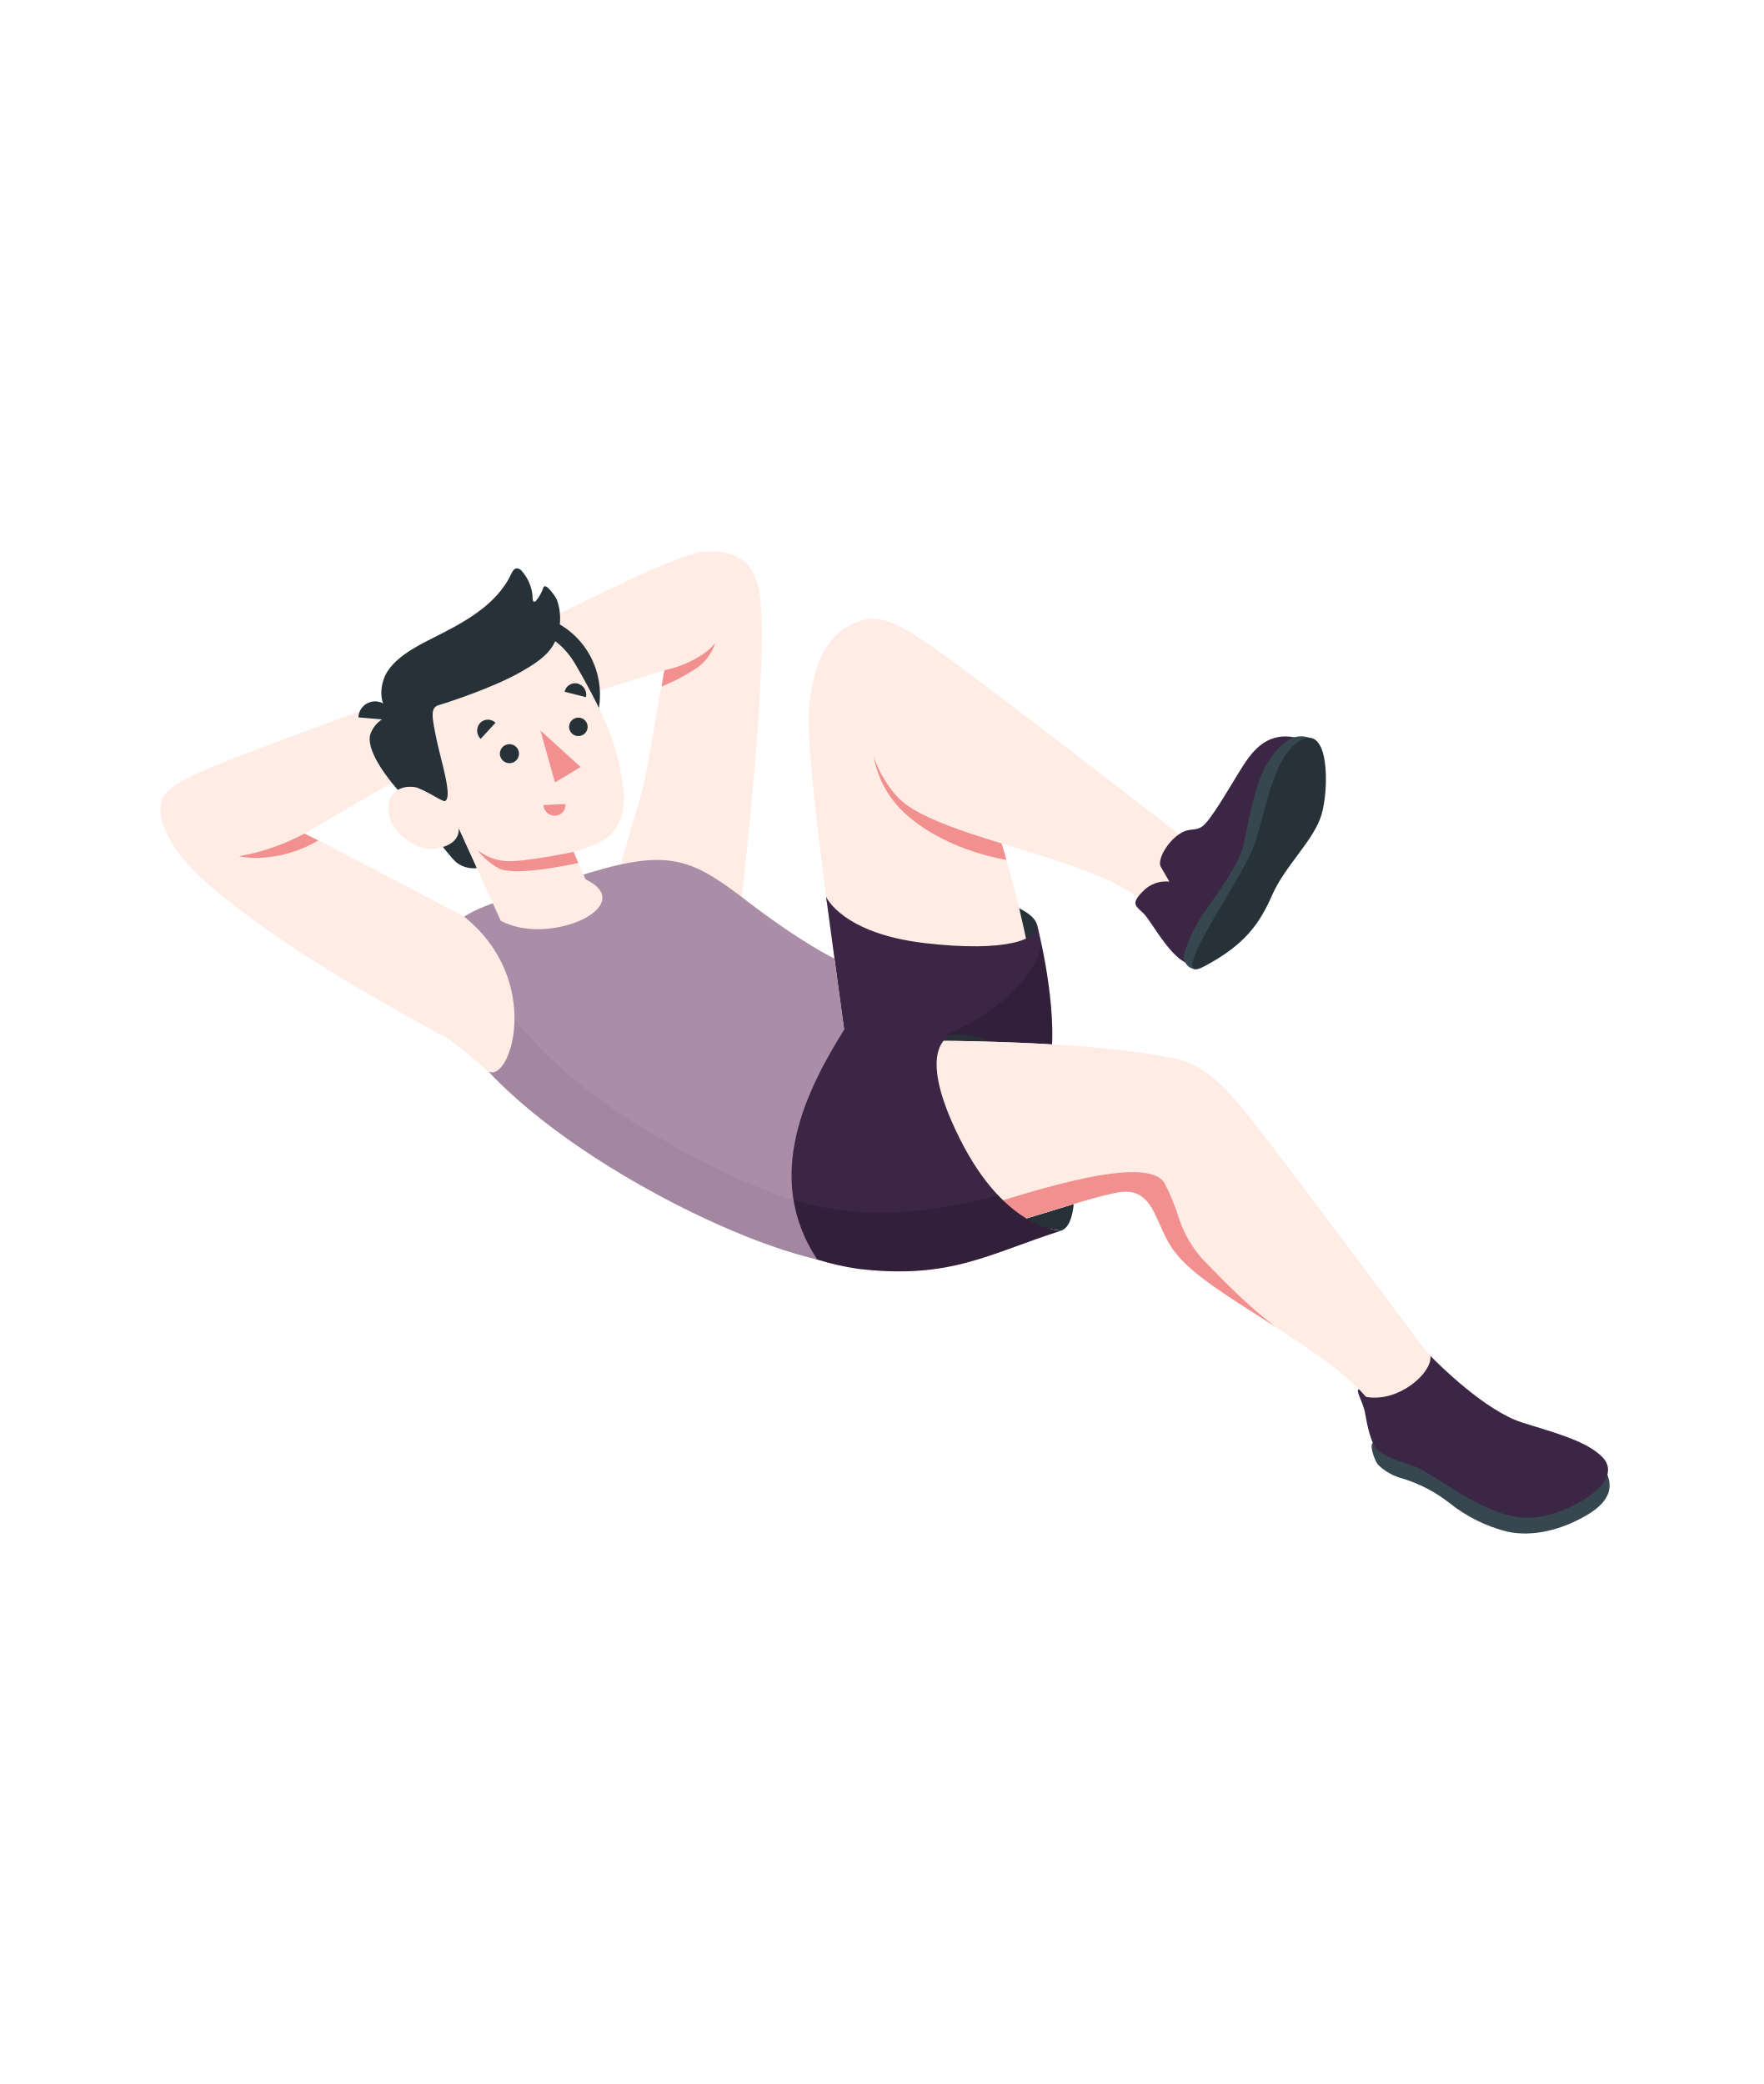
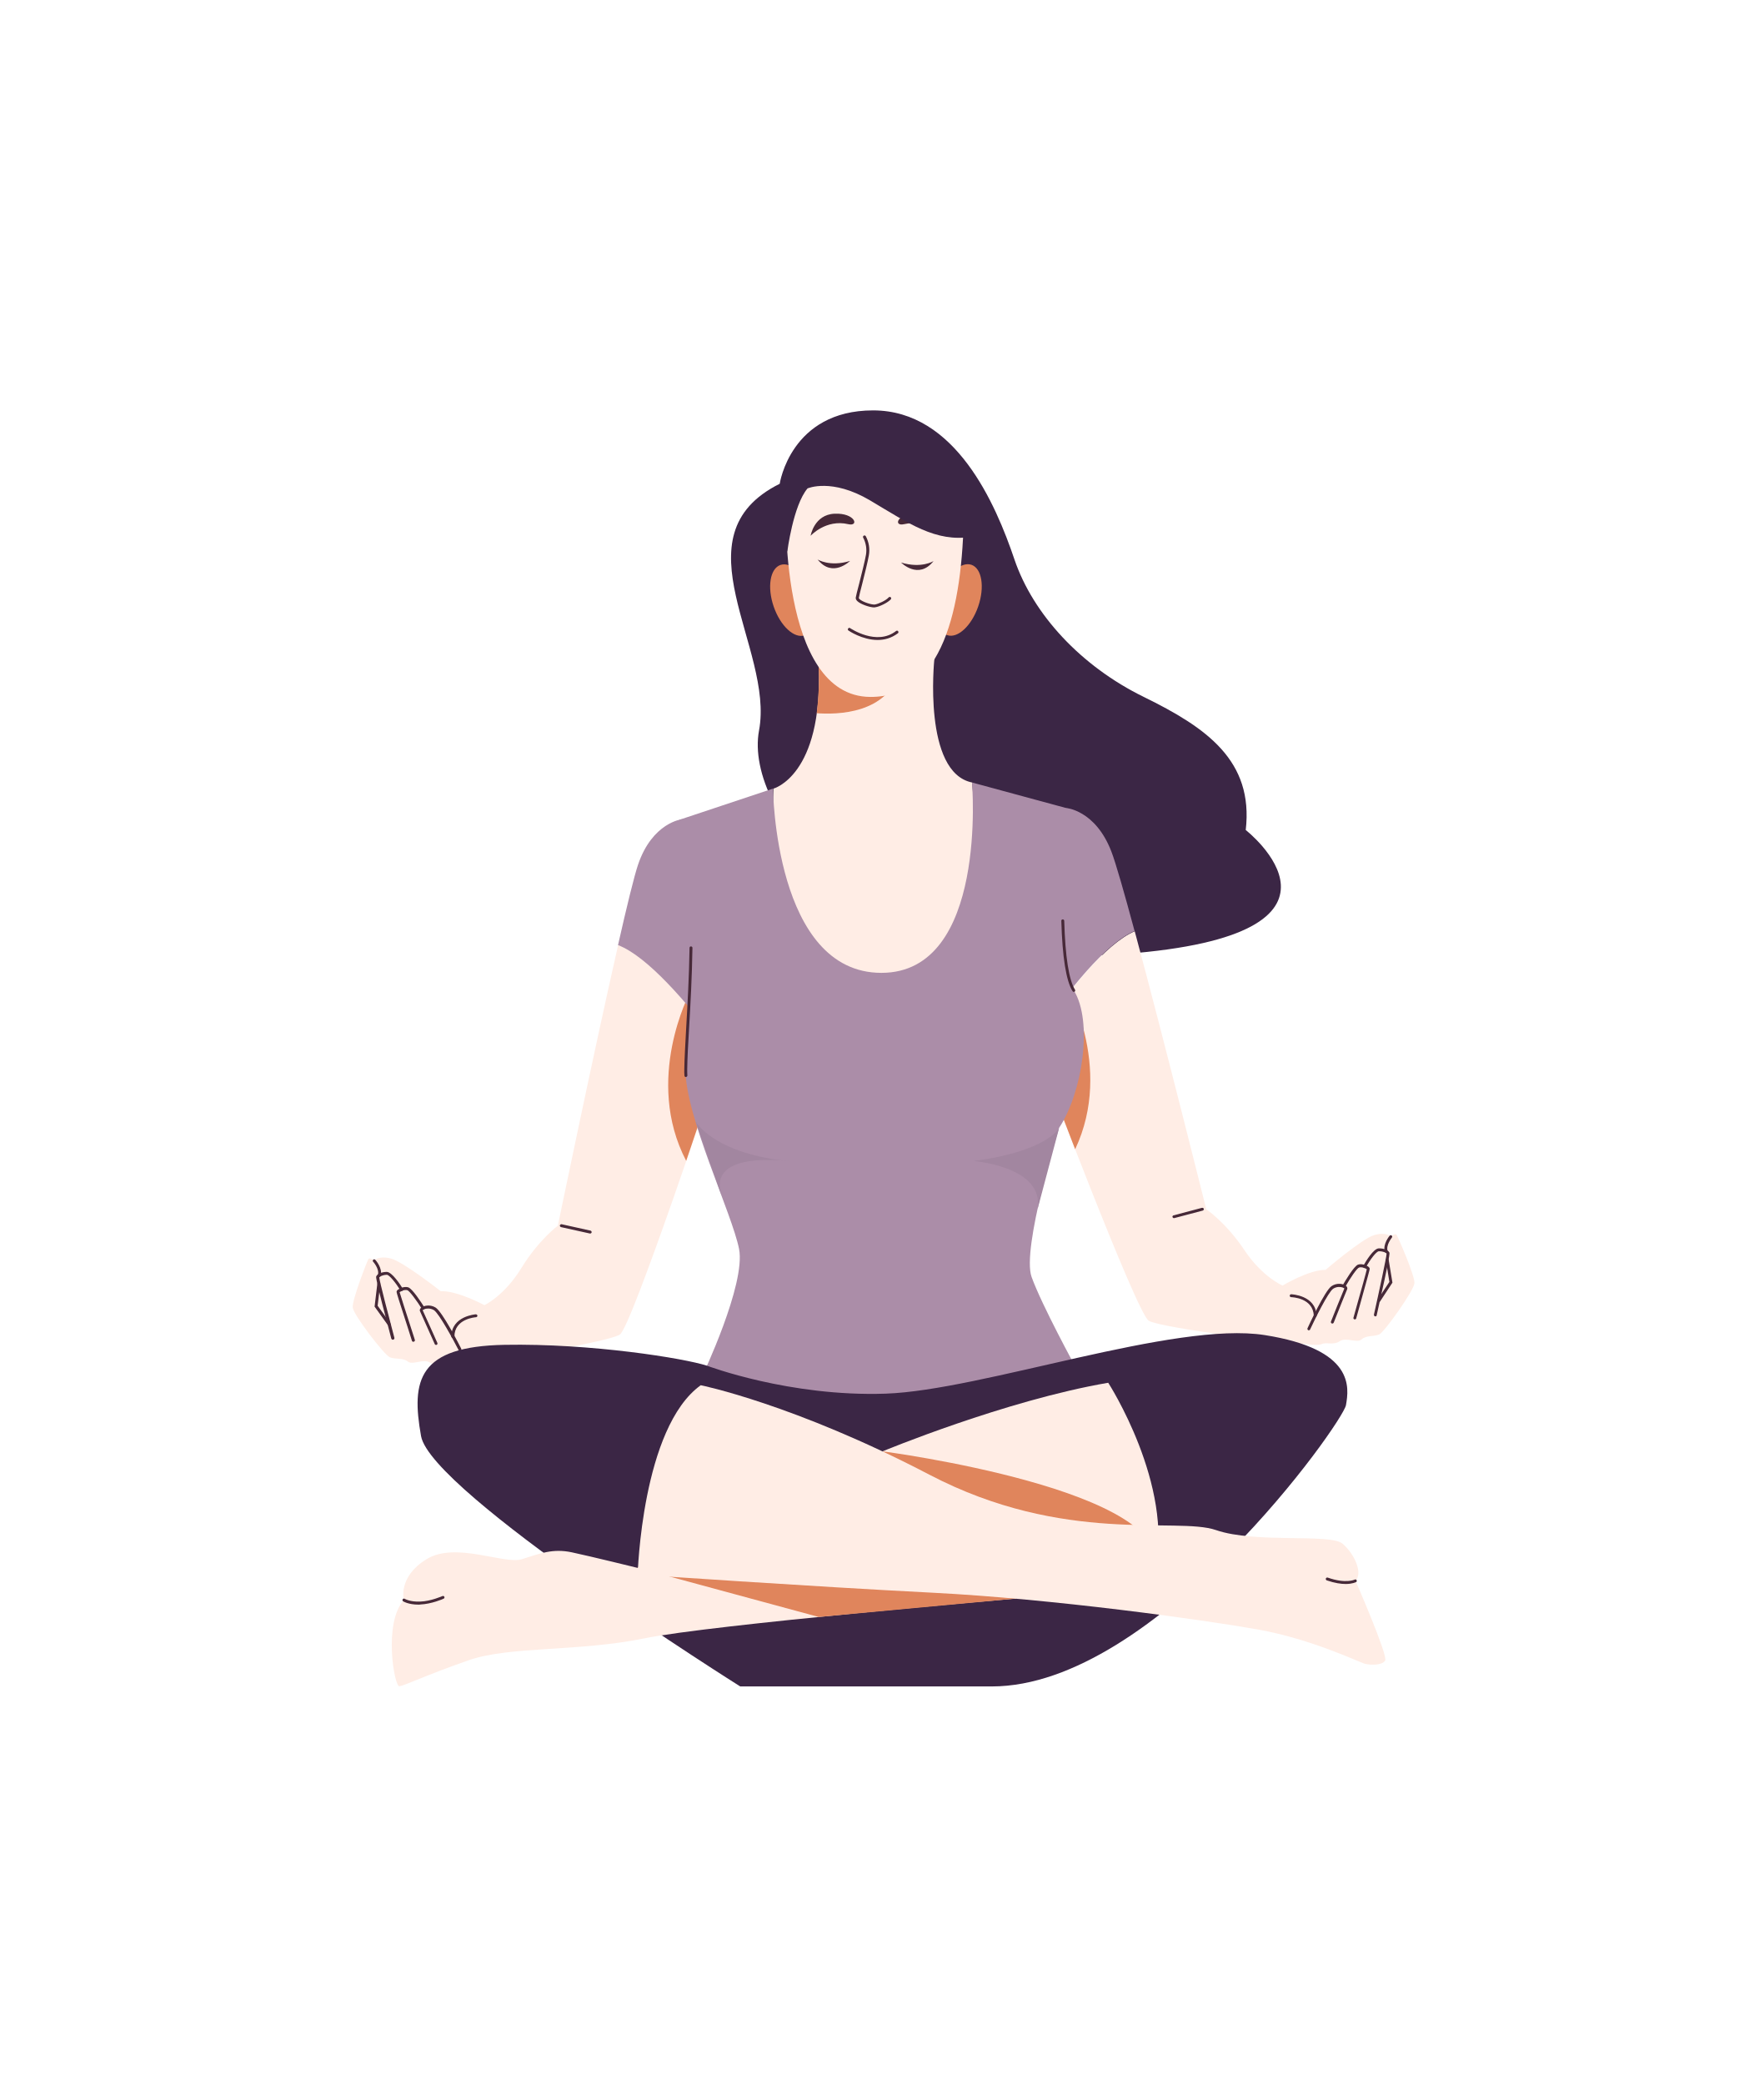
<svg xmlns="http://www.w3.org/2000/svg" width="275" height="325" viewBox="0 0 275 325" fill="none">
-   <path d="M115.082 144.908C115.082 144.908 119.684 107.76 118.645 94.193C118.112 87.234 114.722 85.66 109.54 86.057C104.359 86.454 74.727 102.098 74.727 102.098L78.949 112.218L103.593 104.519C103.593 104.519 101.082 118.972 100.502 121.717C99.923 124.462 98.711 128.16 97.745 131.474C97.272 133.107 96.613 135.224 96.613 136.249C96.626 138.67 115.082 144.908 115.082 144.908Z" fill="#FFEDE5" />
-   <path d="M103.593 104.519C107.029 103.857 110.459 101.84 111.538 100.232C110.984 102.04 109.761 103.572 108.115 104.519C106.548 105.522 104.889 106.375 103.16 107.065L103.593 104.519Z" fill="#F28F8F" />
-   <path d="M161.731 144.247C161.218 142.355 157.875 140.364 147.911 138.704C137.947 137.043 128.882 138.704 128.829 139.874C128.776 141.045 131.287 148.87 142.776 150.299C154.265 151.728 162.784 148.401 161.731 144.247Z" fill="#263238" />
-   <path d="M131.76 160.328C131.76 160.328 125.266 118.497 126.199 109.957C127.164 101.133 130.534 97.038 136.189 96.463C143.576 100.723 147.512 110.903 152.234 120.937C156.956 130.972 162.071 152.496 162.345 162.782C162.618 173.068 154.425 180.397 145.147 181.733C135.869 183.07 131.76 160.328 131.76 160.328Z" fill="#FFEDE5" />
-   <path d="M141.964 127.578C138.967 125.186 136.942 121.798 136.262 118.04L145.553 114.825L151.821 120.005L152.007 120.408C152.087 120.58 152.167 120.752 152.254 120.924C152.434 121.308 152.614 121.711 152.793 122.121C152.84 122.24 152.893 122.359 152.947 122.485C153.086 122.803 153.22 123.147 153.359 123.477L153.499 123.821C153.686 124.278 153.866 124.747 154.052 125.23C154.232 125.713 154.412 126.209 154.592 126.712C154.632 126.824 154.672 126.93 154.705 127.036L155.184 128.425C155.184 128.491 155.231 128.564 155.258 128.63C155.631 129.755 156.004 130.919 156.363 132.109L156.423 132.301C156.603 132.89 156.776 133.485 156.949 134.087C156.949 134.087 148.318 132.857 141.964 127.578Z" fill="#F28F8F" />
-   <path d="M134.231 96.821C137.761 95.438 142.057 98.673 144.328 100.128C148.944 103.065 177.164 124.907 183.745 130.027C185.17 130.886 186.622 131.713 188.1 132.494L180.348 144.533C179.711 142.803 178.715 141.225 177.424 139.902C170.39 134.915 156.777 132.196 148.012 128.809C141.191 126.164 139.766 124.682 137.468 120.812C135.71 117.75 129.362 99.109 134.231 96.821Z" fill="#FFEDE5" />
-   <path d="M131.62 160.559L128.829 139.875C128.829 139.875 131.333 145.577 144.228 147.078C157.122 148.58 162.058 146.417 161.731 144.247C161.731 144.247 165.102 157.199 163.796 165.613C162.491 174.027 149.55 182.99 149.55 182.99L131.62 160.559Z" fill="#3B2645" />
-   <path opacity="0.15" d="M137.328 163.39C136.142 163.39 135.03 163.463 133.998 163.529L148.331 181.435H151.661C155.377 178.505 162.83 171.917 163.803 165.633C164.762 159.461 163.203 150.862 162.304 146.708C162.817 151.484 152.061 163.079 137.328 163.39Z" fill="black" />
-   <path d="M201.881 114.99C197.218 114.13 195.054 117.471 193.335 120.229C191.617 122.987 188.74 128.048 187.454 128.901C186.169 129.754 185.456 128.901 183.624 130.27C181.793 131.64 180.454 134.239 181.02 135.185L182.352 137.487C181.584 137.403 180.807 137.501 180.084 137.771C179.361 138.041 178.712 138.476 178.189 139.041C176.191 141.026 177.23 141.357 178.356 142.481C179.482 143.606 182.126 148.686 184.777 150.068C184.777 150.068 191.917 147.945 197.092 139.901C202.267 131.858 201.881 114.99 201.881 114.99Z" fill="#3B2645" />
-   <path d="M186.248 151.133C185.975 151.085 185.715 150.981 185.485 150.827C185.255 150.674 185.059 150.474 184.91 150.241C184.762 150.009 184.664 149.748 184.622 149.475C184.581 149.203 184.597 148.925 184.67 148.659C185.459 146.179 186.644 143.84 188.18 141.734C189.972 139.207 193.328 134.457 193.895 131.858C194.461 129.258 195.68 121.975 197.671 118.926C199.663 115.877 201.707 114.117 204.331 115.103C206.956 116.088 198.67 135.608 196.239 138.916C193.808 142.223 186.248 151.133 186.248 151.133Z" fill="#37474F" />
-   <path d="M187.78 150.71C194.341 147.237 196.499 143.864 198.437 139.465C200.375 135.066 204.904 131.011 206.076 127.062C207.249 123.113 207.369 112.986 202.859 115.44C198.35 117.894 197.411 126.95 195.433 132.182C193.455 137.414 181.346 154.13 187.78 150.71Z" fill="#263238" />
-   <path d="M148.351 161.406C151.348 160.949 157.109 162.18 162.338 169.429C167.952 177.215 168.998 190.802 165.475 191.92C165.475 191.92 157.309 190.967 151.701 188.05C146.093 185.133 136.668 165.428 148.351 161.406Z" fill="#263238" />
-   <path d="M244.127 226.231C235.429 222.837 228.309 217.003 222.148 210.481C217.193 203.8 195.959 175.191 192.276 171.163C190.944 169.734 187.787 166.056 183.411 165.137C167.919 161.83 139.233 162.319 139.233 162.319L128.203 160.474L106.224 181.019C109.254 184.227 113.057 187.025 118.619 189.903C124.18 192.78 130.194 194.87 138.307 194.189C154.545 192.826 164.282 188.269 172.974 186.251C175.492 185.669 178.103 185.133 180.081 189.235C182.059 193.336 182.219 195.393 188.073 199.752C195.58 205.348 207.975 211.606 213.383 218.273C214.274 219.908 214.805 221.711 214.941 223.565C215.454 230.596 221.395 229.214 226.184 232.27C228.795 233.937 230.733 235.961 233.877 236.649C236.739 237.234 239.697 237.18 242.535 236.49C245.093 235.888 248.756 234.056 250.015 231.582C251.667 228.288 246.632 227.203 244.127 226.231Z" fill="#FFEDE5" />
-   <path d="M244.127 226.231C235.429 222.837 228.309 217.003 222.148 210.481C217.193 203.8 195.959 175.191 192.276 171.163C190.944 169.734 187.787 166.056 183.411 165.137C167.919 161.83 139.233 162.319 139.233 162.319L128.203 160.474L106.224 181.019C109.254 184.227 113.057 187.025 118.619 189.903C124.18 192.78 130.194 194.87 138.307 194.189C154.545 192.826 164.282 188.269 172.974 186.251C175.492 185.669 178.103 185.133 180.081 189.235C182.059 193.336 182.219 195.393 188.073 199.752C195.58 205.348 207.975 211.606 213.383 218.273C214.274 219.908 214.805 221.711 214.941 223.565C215.454 230.596 221.395 229.214 226.184 232.27C228.795 233.937 230.733 235.961 233.877 236.649C236.739 237.234 239.697 237.18 242.535 236.49C245.093 235.888 248.756 234.056 250.015 231.582C251.667 228.288 246.632 227.203 244.127 226.231Z" fill="#FFEDE5" />
-   <path d="M187.574 196.418C185.925 194.602 184.673 192.467 183.897 190.147C183.301 188.207 182.534 186.324 181.606 184.518C178.902 179.887 160.959 185.794 153.013 188.215C152.567 188.877 150.702 190.861 150.036 192.515C159.66 190.564 166.587 187.726 172.961 186.244C175.478 185.662 178.089 185.126 180.067 189.227C182.046 193.328 182.205 195.386 188.06 199.745C191.11 202.02 194.967 204.375 198.836 206.882C194.514 203.548 191.257 200.208 187.574 196.418Z" fill="#F28F8F" />
-   <path d="M129.908 160.474C129.908 160.474 145.673 161.241 148.351 161.433C148.351 161.433 142.416 163.02 149.636 177.513C156.856 192.006 165.481 191.927 165.481 191.927C154.159 195.525 148.278 199.567 133.844 197.88C116.641 195.413 106.21 182.62 106.21 182.62L129.908 160.474Z" fill="#3B2645" />
-   <path opacity="0.15" d="M165.441 191.926C165.311 191.935 165.179 191.935 165.048 191.926V191.926C163.763 191.781 159.94 190.947 155.657 186.416C152.258 187.317 148.809 188.022 145.327 188.527C132.459 190.398 122.808 188.143 108.428 180.529L106.21 182.606C111.917 188.998 119.238 193.761 127.417 196.405V196.405C127.917 196.557 128.43 196.709 128.949 196.848C129.435 196.974 129.928 197.099 130.421 197.212L130.554 197.245C131.007 197.351 131.473 197.443 131.94 197.536L132.186 197.582C132.732 197.688 133.278 197.781 133.838 197.86C134.744 197.966 135.609 198.045 136.449 198.111C137.288 198.177 138.094 198.21 138.88 198.237H140.032C140.412 198.237 140.785 198.237 141.151 198.237C142.25 198.237 143.296 198.151 144.301 198.052C144.967 197.986 145.62 197.906 146.259 197.814C147.799 197.582 149.325 197.264 150.828 196.861C151.415 196.702 151.994 196.537 152.567 196.358C154.012 195.922 155.437 195.432 156.903 194.903L158.681 194.242C160.786 193.474 162.997 192.667 165.475 191.88L165.441 191.926Z" fill="black" />
-   <path d="M77.191 140.741C70.784 142.951 64.729 146.814 69.864 158.118C77.191 174.443 110.4 192.568 127.45 196.417C118.792 183.406 125.998 169.615 131.653 160.559L130.128 149.499C130.128 149.499 125.013 147.058 116.54 140.556C108.068 134.054 104.552 132.288 91.944 136.098C83.278 138.717 77.191 140.741 77.191 140.741Z" fill="#AB8DA8" />
-   <path opacity="0.05" d="M103.147 177.639C85.71 167.717 80.228 158.879 73.388 150.393L68.912 155.817C69.032 156.167 69.165 156.524 69.312 156.895C69.309 156.915 69.309 156.935 69.312 156.954C69.458 157.331 69.625 157.722 69.805 158.119C73.055 165.262 81.214 172.75 90.805 179.266C92.137 180.192 93.576 181.098 94.988 181.978C95.7 182.421 96.413 182.858 97.132 183.301C102.01 186.201 107.059 188.808 112.251 191.106C117.123 193.34 122.197 195.112 127.404 196.398C125.507 193.599 124.24 190.427 123.687 187.098C117.626 185.285 111.126 182.183 103.147 177.639Z" fill="black" />
-   <path d="M72.382 142.958C72.382 142.958 50.876 131.541 47.472 130L66.294 119.026L62.298 108.727C62.298 108.727 34.325 118.603 28.996 121.441C26.206 122.942 25 124.179 25 126.309C25 129.861 28.404 134.465 33.119 138.454C43.143 146.94 56.743 154.845 69.991 162.068C73.028 164.304 76.185 167.115 76.185 167.115C79.669 168.848 84.737 152.854 72.382 142.958Z" fill="#FFEDE5" />
-   <path d="M92.517 103.275C91.173 100.178 88.646 97.737 85.491 96.491C82.336 95.244 78.811 95.293 75.692 96.627C72.574 97.961 70.117 100.471 68.861 103.605C67.606 106.738 67.655 110.239 68.999 113.336C69.085 113.548 69.192 113.74 69.292 113.938L66.042 120.963L61.239 112.172C61.241 111.479 60.984 110.811 60.518 110.296C60.051 109.782 59.409 109.458 58.715 109.387C58.363 109.357 58.009 109.399 57.674 109.509C57.339 109.619 57.03 109.796 56.766 110.029C56.502 110.262 56.288 110.545 56.138 110.862C55.987 111.18 55.903 111.524 55.891 111.874L59.561 112.192C58.756 112.722 58.138 113.49 57.796 114.388C56.923 116.65 59.961 121.261 64.03 125.309C64.03 125.309 69.791 133.385 71.19 134.516C72.091 135.198 73.221 135.51 74.347 135.39L74.693 119.514C77.033 120.768 79.707 121.267 82.345 120.942C84.983 120.617 87.454 119.484 89.414 117.701C91.374 115.917 92.726 113.572 93.282 110.99C93.838 108.408 93.57 105.719 92.517 103.295V103.275Z" fill="#263238" />
-   <path d="M68.872 123.702C68.339 124.437 66.714 123.504 65.428 122.962C64.143 122.419 60.7 122.399 60.566 126.044C60.433 129.689 64.942 132.659 67.533 132.388C71.996 131.931 71.529 129.173 71.529 129.173L78.083 143.586C85.669 147.714 99.79 141.218 91.317 137.137L89.446 132.857C91.065 132.425 92.629 131.81 94.108 131.025C96.772 129.345 97.645 126.302 97.172 122.816C96.419 117.227 95.174 112.967 89.752 103.633C83.758 93.433 71.103 98.712 66.161 105.876C61.219 113.039 68.872 123.702 68.872 123.702Z" fill="#FFEDE5" />
-   <path d="M69.399 124.926C69.039 125.091 66.675 123.411 65.403 122.981C63.678 122.392 60.873 111.551 60.873 111.551C60.873 111.551 58.582 109.533 59.841 105.895C60.873 102.912 64.683 100.914 67.321 99.591C72.076 97.204 77.398 94.485 79.729 89.484C79.915 89.087 80.182 88.638 80.621 88.631C80.758 88.643 80.891 88.682 81.012 88.746C81.133 88.809 81.24 88.896 81.328 89.001C82.426 90.225 83.045 91.8 83.073 93.44C83.073 93.592 83.119 93.784 83.272 93.83C83.426 93.876 83.539 93.751 83.632 93.638C84.116 93.05 84.484 92.377 84.718 91.654C85.037 90.668 86.716 93.175 86.836 93.519C87.228 94.607 87.398 95.763 87.334 96.917C87.27 98.071 86.973 99.201 86.463 100.24C85.424 102.31 83.286 103.593 81.328 104.725C76.965 107.251 69.505 109.659 68.466 109.944C67.054 110.334 67.327 111.743 68.127 115.559C68.859 118.933 70.604 124.364 69.399 124.926Z" fill="#263238" />
-   <path d="M89.446 132.857C89.446 132.857 81.653 134.491 78.883 134.286C77.257 134.169 75.706 133.564 74.434 132.553C75.338 133.719 76.471 134.691 77.764 135.41C80.321 136.799 90.179 134.583 90.179 134.583L89.446 132.857Z" fill="#F28F8F" />
-   <path d="M77.271 112.715L74.953 115.229C74.619 114.907 74.424 114.468 74.407 114.006C74.391 113.544 74.556 113.093 74.866 112.748C75.02 112.587 75.206 112.458 75.411 112.368C75.616 112.279 75.837 112.231 76.061 112.228C76.285 112.225 76.508 112.267 76.716 112.35C76.923 112.434 77.112 112.558 77.271 112.715V112.715Z" fill="#263238" />
-   <path d="M84.737 125.554L88.167 125.395C88.188 125.619 88.164 125.845 88.095 126.059C88.025 126.274 87.914 126.472 87.766 126.643C87.618 126.813 87.437 126.952 87.233 127.051C87.03 127.151 86.808 127.208 86.582 127.221C86.117 127.234 85.665 127.067 85.322 126.757C84.978 126.446 84.768 126.015 84.737 125.554V125.554Z" fill="#F28F8F" />
-   <path d="M91.378 108.726L88.047 107.879C88.093 107.659 88.183 107.45 88.311 107.266C88.44 107.081 88.606 106.924 88.798 106.805C88.99 106.685 89.204 106.606 89.427 106.571C89.651 106.536 89.879 106.547 90.099 106.603C90.544 106.729 90.924 107.018 91.162 107.413C91.399 107.807 91.477 108.277 91.378 108.726V108.726Z" fill="#263238" />
-   <path d="M84.271 113.906L86.542 122.022L90.538 119.614L84.271 113.906Z" fill="#F28F8F" />
-   <path d="M77.95 117.544C77.951 117.837 78.04 118.123 78.205 118.365C78.37 118.608 78.603 118.797 78.876 118.908C79.148 119.019 79.448 119.048 79.737 118.99C80.026 118.932 80.291 118.79 80.499 118.583C80.707 118.375 80.849 118.111 80.906 117.824C80.963 117.537 80.933 117.239 80.82 116.969C80.707 116.698 80.516 116.467 80.27 116.305C80.025 116.142 79.737 116.056 79.442 116.056C79.246 116.056 79.051 116.094 78.87 116.169C78.688 116.244 78.523 116.354 78.385 116.492C78.246 116.63 78.136 116.794 78.062 116.975C77.987 117.155 77.949 117.349 77.95 117.544V117.544Z" fill="#263238" />
-   <path d="M88.747 113.344C88.745 113.629 88.829 113.907 88.987 114.144C89.146 114.381 89.371 114.566 89.636 114.676C89.9 114.785 90.191 114.814 90.472 114.759C90.753 114.704 91.011 114.567 91.214 114.366C91.416 114.165 91.554 113.908 91.61 113.629C91.665 113.35 91.636 113.061 91.526 112.799C91.416 112.536 91.229 112.312 90.991 112.155C90.752 111.997 90.472 111.914 90.185 111.916C89.804 111.917 89.439 112.068 89.17 112.336C88.9 112.604 88.748 112.966 88.747 113.344V113.344Z" fill="#263238" />
-   <path d="M214.076 225.04C213.51 225.423 214.389 227.844 214.902 228.44C215.97 229.471 217.29 230.209 218.732 230.583C221.354 231.38 223.804 232.654 225.958 234.34C228.615 236.476 231.705 238.017 235.016 238.858C238.946 239.724 243.488 238.62 247.451 236.285C251.607 233.844 251.221 231.502 250.655 229.941L214.076 225.04Z" fill="#37474F" />
-   <path d="M223.067 211.454C224.399 212.856 231.646 219.973 237.207 221.786C241.637 223.228 247.398 224.604 249.922 227.283C252.546 230.074 248.637 233.646 243.262 235.697C237.654 237.827 233.844 236.107 230.121 234.248C227.503 232.925 223.647 230.279 221.709 229.214C219.77 228.149 216.181 227.567 214.682 225.986C213.856 225.113 213.263 222.679 212.904 220.542C212.577 218.558 211.259 216.765 211.931 216.659L213.023 217.843C218.085 218.77 223.36 214.126 223.067 211.454Z" fill="#3B2645" />
-   <path d="M47.472 129.999C44.28 131.711 40.833 132.906 37.262 133.537C37.262 133.537 42.916 134.946 49.643 131.077L47.472 129.999Z" fill="#F28F8F" />
+   <path d="M121.59 75.443C121.59 75.443 123.271 64 136.151 64C149.032 64 155.279 78.638 158.187 87.227C161.095 95.815 168.592 103.904 178.36 108.685C188.128 113.467 195.511 118.611 194.262 129.442C194.262 129.442 215.162 145.757 175.339 148.771C135.515 151.785 115.956 126.791 118.364 113.92C120.772 101.049 105.233 83.601 121.59 75.443Z" fill="#3B2645" />
+   <path d="M145.693 102.907C145.693 102.907 143.875 120.491 151.599 122.032C151.599 122.032 154.802 153.597 136.788 153.597C118.773 153.597 120.613 122.984 120.613 122.984C120.613 122.984 128.291 120.967 127.678 103.994C127.065 87.022 145.943 91.101 145.693 102.907Z" fill="#FFEDE5" />
+   <path d="M140.331 104.472C141.853 98.693 134.016 97.515 128.746 97.356C127.996 99.056 127.564 101.254 127.655 103.996C127.769 106.398 127.655 108.822 127.36 111.224C130.359 111.451 138.491 111.428 140.331 104.472Z" fill="#E0855C" />
+   <path d="M125.486 99.078C127.111 98.52 127.583 95.612 126.538 92.583C125.494 89.553 123.33 87.549 121.704 88.106C120.079 88.663 119.608 91.571 120.652 94.601C121.696 97.631 123.86 99.635 125.486 99.078Z" fill="#E0855C" />
+   <path d="M152.542 94.575C153.586 91.545 153.115 88.637 151.489 88.08C149.864 87.522 147.699 89.527 146.655 92.556C145.611 95.586 146.082 98.494 147.708 99.052C149.333 99.609 151.498 97.605 152.542 94.575Z" fill="#E0855C" />
+   <path d="M122.566 78.275C122.566 78.275 121.317 108.617 135.72 108.685C146.919 108.73 150.122 95.112 150.304 79.771C150.486 64.43 122.748 66.492 122.566 78.275Z" fill="#FFEDE5" />
+   <path d="M136.856 99.802C134.448 99.802 132.335 98.352 132.312 98.33C132.199 98.262 132.176 98.126 132.267 98.012C132.335 97.899 132.471 97.876 132.585 97.967C132.63 97.99 136.72 100.777 139.741 98.398C139.832 98.33 139.991 98.33 140.059 98.443C140.127 98.556 140.127 98.692 140.014 98.76C138.991 99.531 137.901 99.802 136.856 99.802Z" fill="#472938" />
+   <path d="M127.496 87.249C127.496 87.249 129.382 88.45 132.562 87.476C132.562 87.453 129.859 90.218 127.496 87.249Z" fill="#472938" />
+   <path d="M145.58 87.498C145.58 87.498 143.694 88.699 140.514 87.725C140.514 87.725 143.217 90.489 145.58 87.498Z" fill="#472938" />
+   <path d="M126.406 83.555C126.406 83.555 128.791 80.927 132.267 81.743C134.039 82.15 133.357 79.975 130.154 80.111C126.951 80.247 126.406 83.555 126.406 83.555Z" fill="#472938" />
+   <path d="M146.851 83.555C146.851 83.555 144.466 80.927 140.99 81.743C139.218 82.15 139.9 79.975 143.103 80.111C146.306 80.247 146.851 83.555 146.851 83.555Z" fill="#472938" />
+   <path d="M136.31 94.727C135.629 94.727 134.175 94.228 133.675 93.73C133.493 93.549 133.425 93.367 133.448 93.186C133.493 92.914 133.698 92.053 133.993 90.965C134.379 89.402 134.879 87.476 135.038 86.524C135.197 85.618 135.038 84.666 134.607 83.85C134.538 83.737 134.584 83.601 134.698 83.533C134.811 83.465 134.947 83.51 135.016 83.624C135.493 84.53 135.674 85.572 135.493 86.592C135.334 87.566 134.834 89.515 134.448 91.079C134.175 92.121 133.948 93.028 133.925 93.254C133.925 93.277 133.948 93.322 134.016 93.413C134.493 93.889 135.992 94.342 136.424 94.274C136.992 94.183 138.173 93.639 138.582 93.163C138.673 93.073 138.809 93.073 138.9 93.141C138.991 93.231 138.991 93.367 138.923 93.458C138.423 94.002 137.151 94.614 136.492 94.704C136.401 94.727 136.356 94.727 136.31 94.727Z" fill="#472938" />
+   <path d="M122.771 86.048C122.771 86.048 123.68 78.82 125.929 76.168C125.929 76.168 129.7 74.492 135.697 78.049C141.695 81.607 145.897 84.598 151.463 83.714C151.463 83.714 151.985 66.47 137.605 67.399C123.225 68.328 120.272 75.829 122.771 86.048Z" fill="#3B2645" />
+   <path d="M217.797 192.596C217.57 192.234 216.888 192.845 216.888 192.845C216.888 192.845 216.184 192.052 214.276 192.619C212.368 193.185 206.711 198.035 206.711 198.035C204.167 197.989 200.01 200.482 200.01 200.482C200.01 200.482 196.875 199.19 194.035 194.93C191.195 190.67 188.106 188.585 188.106 188.585C188.106 188.585 181.45 161.892 176.952 145.237C172.386 147.163 166.456 154.754 162.231 160.872C162.322 163.75 162.413 165.585 162.413 165.585C162.413 165.585 177.224 204.787 179.133 205.966C181.041 207.144 202.827 209.772 203.054 209.614C203.281 209.455 205.28 209.976 206.098 209.614C206.916 209.251 207.915 209.84 208.915 209.161C209.914 208.481 211.641 209.523 212.345 208.866C213.049 208.209 214.276 208.481 215.094 208.096C215.912 207.71 220.478 201.275 220.569 200.119C220.66 198.964 218.024 192.959 217.797 192.596Z" fill="#FFEDE5" />
+   <path d="M166.047 153.054C166.047 153.054 173.793 166.242 167.66 179.226L162.389 165.54L166.047 153.054Z" fill="#E0855C" />
+   <path d="M176.928 145.192C175.316 139.209 173.975 134.519 173.316 132.819C170.818 126.293 166.206 125.999 166.206 125.999C161.662 126.067 161.89 150.358 162.208 160.827C166.433 154.709 172.362 147.14 176.928 145.192Z" fill="#AB8DA8" />
+   <path d="M183.062 189.967C182.971 189.967 182.88 189.899 182.835 189.809C182.812 189.695 182.88 189.559 182.994 189.537L187.446 188.358C187.56 188.336 187.696 188.404 187.719 188.517C187.742 188.63 187.674 188.766 187.56 188.789L183.108 189.967C183.108 189.967 183.085 189.967 183.062 189.967Z" fill="#472938" />
+   <path d="M205.097 205.398C204.983 205.398 204.87 205.308 204.87 205.172C204.756 202.407 201.485 202.294 201.349 202.294C201.212 202.294 201.122 202.181 201.122 202.067C201.122 201.931 201.235 201.841 201.349 201.841C201.394 201.841 205.165 201.977 205.302 205.149C205.347 205.285 205.233 205.398 205.097 205.398C205.12 205.398 205.12 205.398 205.097 205.398Z" fill="#472938" />
+   <path d="M204.098 207.461C204.075 207.461 204.03 207.461 204.007 207.438C203.893 207.393 203.848 207.257 203.893 207.144C204.166 206.554 206.619 201.252 207.642 200.572C208.482 200.006 209.505 200.187 209.913 200.55C210.186 200.776 210.095 201.003 210.072 201.071C209.959 201.32 208.641 204.583 207.982 206.26C207.937 206.373 207.801 206.441 207.687 206.396C207.574 206.35 207.505 206.215 207.551 206.101C207.619 205.897 209.391 201.501 209.641 200.935C209.595 200.889 209.482 200.799 209.255 200.753C209.073 200.708 208.482 200.595 207.892 200.98C207.119 201.501 205.029 205.761 204.28 207.37C204.257 207.416 204.189 207.461 204.098 207.461Z" fill="#472938" />
+   <path d="M211.276 205.761C211.14 205.761 211.049 205.67 211.049 205.534C211.049 205.489 211.049 205.489 211.685 203.245C212.208 201.41 213.048 198.419 213.139 197.943C213.003 197.807 212.367 197.535 211.935 197.671C211.594 197.784 210.549 199.325 209.777 200.685C209.709 200.798 209.573 200.821 209.459 200.775C209.345 200.707 209.323 200.571 209.368 200.458C209.777 199.756 211.14 197.444 211.776 197.218C212.321 197.036 213.026 197.286 213.344 197.512C213.503 197.626 213.594 197.762 213.594 197.875C213.594 198.011 213.275 199.166 212.117 203.336C211.822 204.401 211.526 205.421 211.504 205.534C211.504 205.67 211.39 205.761 211.276 205.761Z" fill="#472938" />
+   <path d="M214.48 205.286C214.457 205.286 214.457 205.286 214.434 205.286C214.321 205.263 214.23 205.127 214.252 205.014C215.047 201.479 216.206 196.086 216.229 195.496C216.138 195.36 215.729 195.134 215.025 195.134C214.639 195.134 213.662 196.425 213.003 197.626C212.935 197.74 212.798 197.785 212.685 197.717C212.571 197.649 212.526 197.513 212.594 197.4C212.958 196.765 214.184 194.681 215.025 194.681C215.82 194.681 216.479 194.953 216.66 195.338C216.706 195.428 216.819 195.678 214.684 205.104C214.684 205.218 214.593 205.286 214.48 205.286Z" fill="#472938" />
+   <path d="M216.183 195.36C216.092 195.36 216.002 195.292 215.956 195.201C215.593 194.045 216.66 192.754 216.706 192.708C216.797 192.618 216.933 192.595 217.024 192.686C217.115 192.776 217.137 192.912 217.047 193.003C217.047 193.026 216.092 194.159 216.388 195.088C216.433 195.201 216.365 195.337 216.229 195.382C216.229 195.36 216.206 195.36 216.183 195.36Z" fill="#472938" />
+   <path d="M214.98 203.087C214.934 203.087 214.889 203.065 214.866 203.042C214.753 202.974 214.73 202.838 214.798 202.725L216.661 199.915L216.116 196.516C216.093 196.403 216.184 196.267 216.297 196.267C216.411 196.244 216.547 196.335 216.547 196.448L217.138 200.028L215.184 202.997C215.116 203.042 215.048 203.087 214.98 203.087Z" fill="#472938" />
+   <path d="M57.436 196.379C57.641 196.017 58.345 196.583 58.345 196.583C58.345 196.583 59.027 195.767 60.958 196.266C62.889 196.764 68.727 201.364 68.727 201.364C71.249 201.229 75.542 203.54 75.542 203.54C75.542 203.54 78.632 202.112 81.312 197.739C83.993 193.365 86.992 191.145 86.992 191.145C86.992 191.145 92.557 164.225 96.396 147.366C101.031 149.111 107.255 156.452 111.73 162.389C111.753 165.267 111.753 167.103 111.753 167.103C111.753 167.103 98.532 206.848 96.669 208.117C94.806 209.386 73.134 212.853 72.93 212.717C72.725 212.581 70.726 213.17 69.885 212.83C69.045 212.491 68.091 213.148 67.046 212.491C66.001 211.833 64.342 212.944 63.593 212.332C62.843 211.72 61.662 212.015 60.799 211.675C59.935 211.335 55.142 205.081 55.006 203.925C54.869 202.769 57.232 196.742 57.436 196.379Z" fill="#FFEDE5" />
+   <path d="M107.573 154.821C107.573 154.821 100.372 168.326 107.005 181.038L111.708 167.148L107.573 154.821Z" fill="#E0855C" />
+   <path d="M96.374 147.389C97.737 141.361 98.896 136.625 99.486 134.88C101.713 128.264 106.324 127.765 106.324 127.765C110.868 127.652 111.595 151.943 111.708 162.412C107.233 156.498 101.008 149.156 96.374 147.389Z" fill="#AB8DA8" />
+   <path d="M92.034 192.368C92.012 192.368 92.012 192.368 91.989 192.368L87.491 191.371C87.377 191.349 87.287 191.213 87.309 191.099C87.332 190.986 87.468 190.895 87.582 190.918L92.08 191.915C92.193 191.938 92.284 192.074 92.261 192.187C92.239 192.3 92.125 192.368 92.034 192.368Z" fill="#472938" />
+   <path d="M70.612 208.66C70.476 208.66 70.385 208.547 70.385 208.434C70.408 205.239 74.156 204.967 74.202 204.967C74.315 204.967 74.429 205.057 74.452 205.171C74.452 205.307 74.361 205.397 74.247 205.42C74.111 205.42 70.862 205.669 70.862 208.434C70.84 208.57 70.749 208.66 70.612 208.66Z" fill="#472938" />
+   <path d="M71.725 210.677C71.634 210.677 71.566 210.632 71.521 210.564C70.726 209 68.454 204.808 67.659 204.31C67.045 203.947 66.455 204.083 66.273 204.129C66.069 204.197 65.955 204.287 65.91 204.333C66.182 204.899 68.113 209.227 68.204 209.431C68.249 209.544 68.204 209.68 68.09 209.726C67.977 209.771 67.841 209.726 67.795 209.612C67.045 207.958 65.614 204.74 65.501 204.491C65.41 204.333 65.478 204.129 65.637 203.97C66.023 203.607 67.045 203.381 67.909 203.902C68.976 204.536 71.634 209.748 71.93 210.337C71.975 210.451 71.952 210.587 71.839 210.632C71.793 210.677 71.748 210.677 71.725 210.677Z" fill="#472938" />
+   <path d="M64.456 209.25C64.342 209.25 64.251 209.182 64.229 209.069C64.206 208.956 63.91 208.049 63.57 206.984C62.207 202.792 61.843 201.614 61.843 201.478C61.843 201.342 61.911 201.229 62.07 201.115C62.389 200.866 63.07 200.594 63.638 200.753C64.297 200.934 65.751 203.2 66.182 203.88C66.25 203.993 66.205 204.129 66.114 204.197C66.001 204.265 65.864 204.22 65.796 204.129C64.956 202.792 63.842 201.297 63.524 201.206C63.07 201.07 62.457 201.387 62.32 201.523C62.434 201.931 63.411 205.013 64.024 206.871C64.706 208.978 64.706 208.978 64.706 209.024C64.706 209.137 64.592 209.25 64.456 209.25C64.478 209.25 64.478 209.25 64.456 209.25Z" fill="#472938" />
+   <path d="M61.253 208.933C61.162 208.933 61.071 208.865 61.025 208.774C58.526 199.416 58.64 199.166 58.663 199.076C58.822 198.668 59.458 198.373 60.276 198.351H60.298C61.139 198.351 62.434 200.367 62.82 200.979C62.888 201.092 62.843 201.228 62.752 201.296C62.638 201.364 62.502 201.319 62.434 201.228C61.73 200.073 60.707 198.804 60.321 198.804C59.64 198.826 59.231 199.076 59.14 199.212C59.185 199.801 60.571 205.149 61.502 208.638C61.525 208.752 61.457 208.888 61.343 208.91C61.275 208.91 61.253 208.933 61.253 208.933Z" fill="#472938" />
+   <path d="M59.163 199.099C59.14 199.099 59.118 199.099 59.095 199.099C58.981 199.076 58.891 198.94 58.936 198.827C59.186 197.875 58.209 196.787 58.186 196.765C58.095 196.674 58.118 196.538 58.209 196.447C58.3 196.357 58.436 196.379 58.527 196.47C58.572 196.515 59.686 197.762 59.368 198.94C59.345 199.031 59.254 199.099 59.163 199.099Z" fill="#472938" />
+   <path d="M60.662 206.735C60.594 206.735 60.526 206.712 60.48 206.644L58.413 203.766L58.845 200.163C58.867 200.05 58.981 199.959 59.095 199.959C59.208 199.982 59.299 200.095 59.299 200.209L58.89 203.63L60.867 206.372C60.935 206.463 60.912 206.622 60.821 206.689C60.753 206.735 60.708 206.735 60.662 206.735Z" fill="#472938" />
+   <path d="M151.577 122.032L166.206 125.998C166.206 125.998 164.434 149.587 167.456 154.459C170.477 159.331 168.796 170.411 165.139 175.918C165.139 175.918 159.278 194.725 160.868 199.144C162.458 203.563 167.797 213.329 167.797 213.329C167.797 213.329 143.966 225.384 109.482 214.666C109.482 214.666 116.32 200.3 115.252 194.793C114.184 189.287 106.801 173.946 106.892 166.695C106.983 159.444 109.3 140.092 105.915 127.856L120.545 122.984C120.545 122.984 120.795 151.717 137.446 151.717C154.098 151.717 151.577 122.032 151.577 122.032Z" fill="#AB8DA8" />
+   <path d="M165.161 175.918C165.161 175.918 163.344 179.544 151.804 181.062C151.804 181.062 162.912 181.9 161.799 188.562L165.161 175.918Z" fill="#A286A0" />
+   <path d="M108.482 174.897C108.482 174.897 111.208 179.996 123.543 181.152C123.543 181.152 110.027 179.112 112.548 186.499L108.482 174.897Z" fill="#A286A0" />
+   <path d="M106.96 167.964C106.847 167.964 106.733 167.873 106.733 167.76C106.711 167.375 106.688 167.035 106.711 166.695C106.733 165.064 106.87 162.843 107.006 160.26C107.21 156.725 107.46 152.329 107.528 147.819C107.528 147.683 107.619 147.593 107.756 147.593C107.892 147.593 107.983 147.706 107.983 147.819C107.915 152.329 107.665 156.747 107.46 160.282C107.301 162.866 107.188 165.086 107.165 166.718C107.165 167.035 107.165 167.375 107.188 167.737C107.188 167.828 107.097 167.941 106.96 167.964Z" fill="#472938" />
+   <path d="M167.456 154.685C167.388 154.685 167.297 154.64 167.252 154.572C166.252 152.963 165.661 149.27 165.502 143.605C165.502 143.469 165.593 143.378 165.73 143.378C165.843 143.378 165.957 143.469 165.957 143.605C166.116 149.202 166.684 152.827 167.638 154.345C167.706 154.459 167.661 154.595 167.57 154.663C167.547 154.663 167.502 154.685 167.456 154.685Z" fill="#472938" />
+   <path d="M110.276 212.989C110.276 212.989 123.111 217.861 138.127 217.34C153.143 216.819 183.198 205.987 197.237 208.208C211.277 210.429 210.368 216.388 209.891 219.13C209.414 221.872 180.268 263 154.665 263H115.433C115.433 263 67.227 232.703 65.659 223.957C64.092 215.21 65.228 209.975 78.677 209.726C92.125 209.477 106.664 211.811 110.276 212.989Z" fill="#3B2645" />
+   <path d="M137.627 226.336C137.627 226.336 156.801 218.382 172.816 215.641C172.816 215.641 183.13 231.593 180.109 245.076C180.086 245.076 143.42 237.054 137.627 226.336Z" fill="#FFEDE5" />
+   <path d="M137.627 226.336C137.627 226.336 184.016 232.386 180.086 245.076C176.156 257.765 137.627 226.336 137.627 226.336Z" fill="#E0855C" />
+   <path d="M158.482 249.291C158.482 249.291 110.935 253.37 100.508 255.5C90.08 257.63 79.517 256.678 73.065 258.922C66.614 261.165 63.047 262.887 62.275 262.978C61.502 263.068 59.73 253.075 62.979 249.54C62.979 249.54 61.979 245.937 66.523 243.15C71.066 240.363 78.608 244.034 81.402 243.15C84.197 242.266 86.196 241.451 89.172 242.085C92.148 242.72 99.417 244.51 99.417 244.51C99.417 244.51 136.855 220.785 158.482 249.291Z" fill="#FFEDE5" />
+   <path d="M99.44 244.51L127.678 252.169L158.482 249.291C158.482 249.291 144.443 234.879 125.065 236.216C105.688 237.553 99.44 244.51 99.44 244.51Z" fill="#E0855C" />
+   <path d="M109.277 216.025C109.277 216.025 123.861 218.971 144.943 229.984C166.025 240.997 183.471 236.487 189.628 238.617C195.784 240.747 207.461 239.093 209.369 240.747C211.277 242.402 212.527 245.302 211.391 246.548C211.391 246.548 216.479 258.196 216.002 258.966C215.525 259.737 213.753 259.669 212.913 259.487C212.072 259.306 204.666 255.635 196.148 254.117C187.629 252.599 164.139 249.336 145.42 248.384C126.701 247.432 99.44 245.551 99.44 245.551C99.44 245.551 100.077 222.642 109.277 216.025Z" fill="#FFEDE5" />
+   <path d="M209.845 247.024C209.118 247.024 208.142 246.889 206.892 246.458C206.779 246.413 206.71 246.277 206.756 246.163C206.801 246.05 206.938 245.982 207.051 246.027C209.868 247.024 211.231 246.345 211.254 246.345C211.367 246.277 211.504 246.322 211.549 246.435C211.617 246.549 211.572 246.685 211.458 246.73C211.436 246.73 210.913 247.024 209.845 247.024Z" fill="#472938" />
+   <path d="M65.274 250.243C63.684 250.243 62.911 249.744 62.866 249.722C62.752 249.654 62.73 249.518 62.798 249.405C62.866 249.291 63.002 249.269 63.116 249.337C63.116 249.337 63.934 249.835 65.524 249.767C67.182 249.722 68.977 248.906 68.999 248.906C69.113 248.861 69.249 248.906 69.295 249.019C69.34 249.133 69.295 249.269 69.181 249.314C69.113 249.359 67.273 250.152 65.546 250.22C65.456 250.243 65.365 250.243 65.274 250.243Z" fill="#472938" />
</svg>
